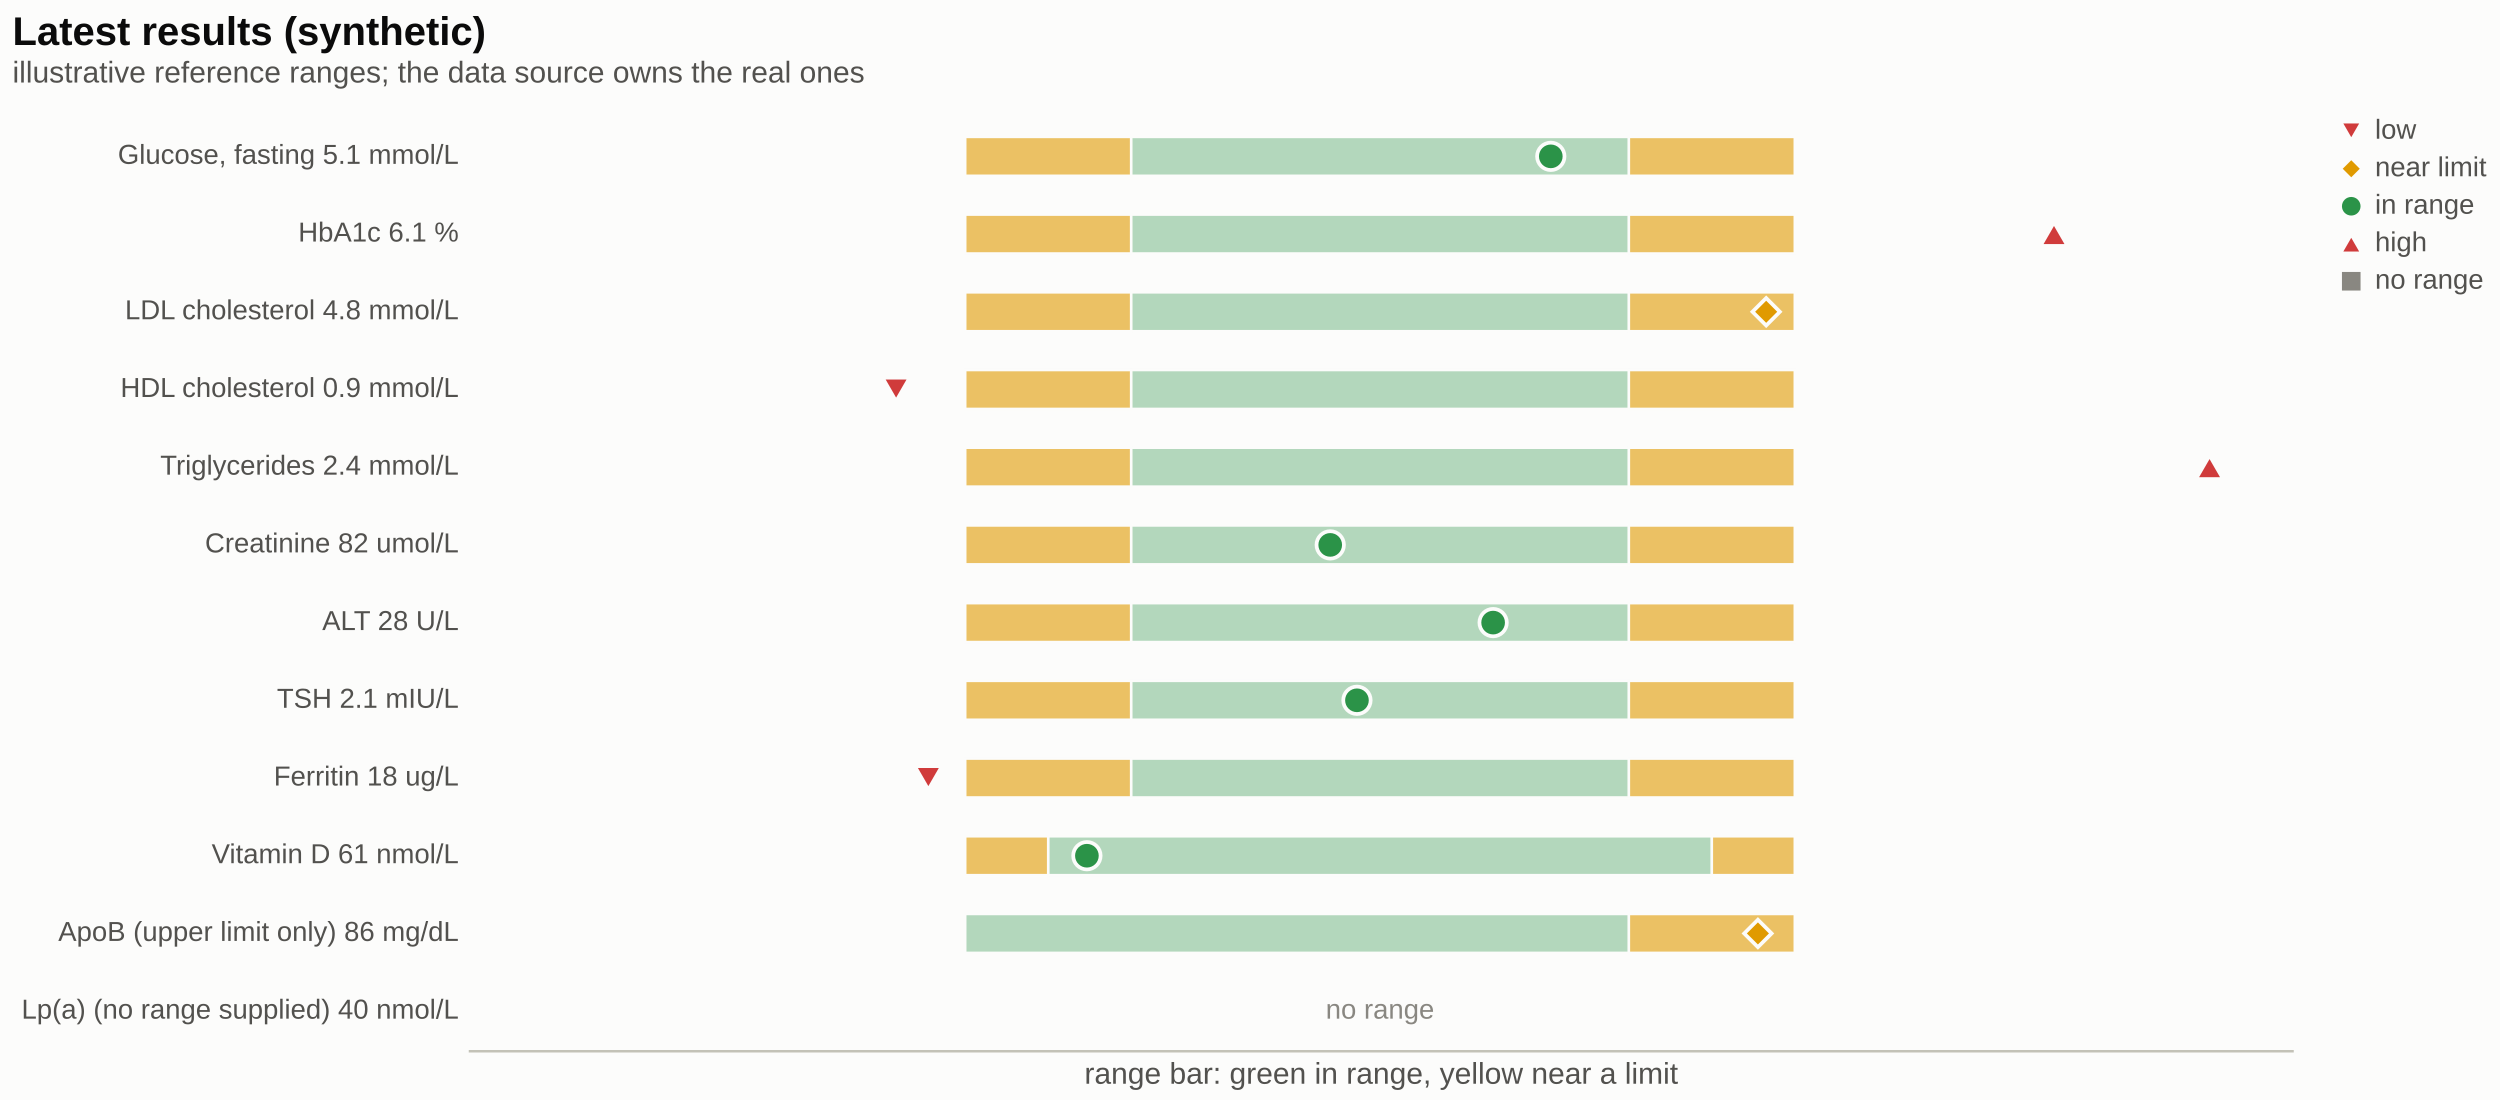
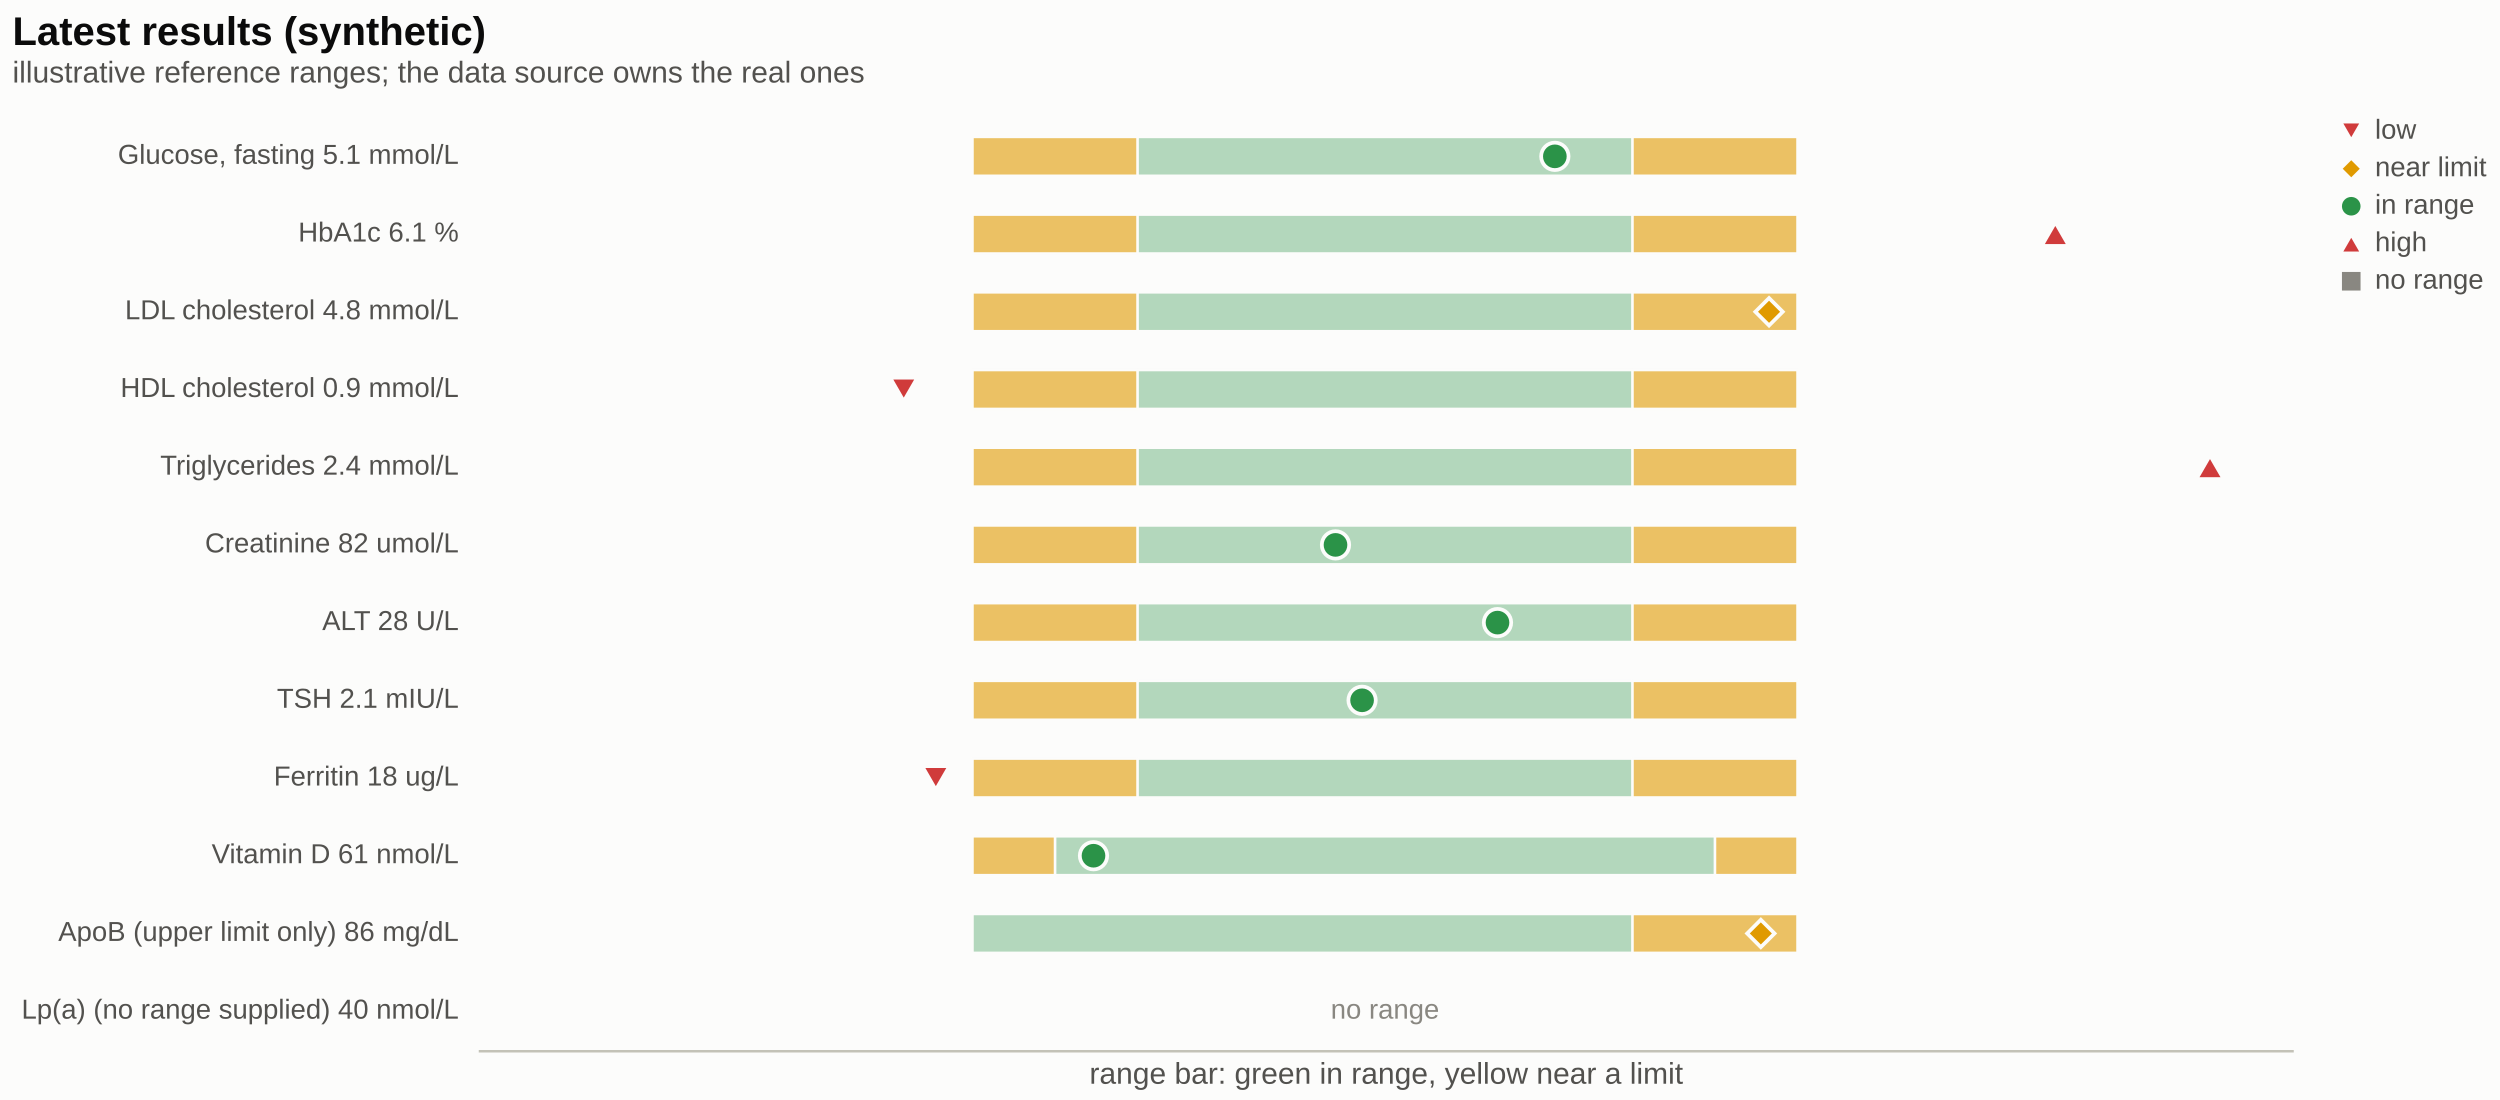
<svg xmlns="http://www.w3.org/2000/svg" width="1000" height="440" viewBox="0 0 1000 440" font-family="Arial, Liberation Sans, sans-serif">
  <defs>
    <clipPath id="clip-main">
-       <rect x="187" y="47" width="730" height="373" />
+       <rect x="191" y="47" width="726" height="373" />
    </clipPath>
  </defs>
  <rect width="100%" height="100%" fill="#fcfcfb" />
-   <line x1="187.5" y1="420.5" x2="917.5" y2="420.5" stroke="#c3c2b7" stroke-width="1" />
-   <text x="552.5" y="433.5" font-size="12" fill="#52514e" font-weight="normal" text-anchor="middle">range bar: green in range, yellow near a limit</text>
+   <line x1="191.5" y1="420.5" x2="917.5" y2="420.5" stroke="#c3c2b7" stroke-width="1" />
+   <text x="554.5" y="433.5" font-size="12" fill="#52514e" font-weight="normal" text-anchor="middle">range bar: green in range, yellow near a limit</text>
  <g>
-     <rect x="452.45" y="54.77" width="199.09" height="15.54" fill="#2b9348" stroke="#fcfcfb" opacity="0.35" stroke-width="1" />
-     <rect x="452.45" y="85.85" width="199.09" height="15.54" fill="#2b9348" stroke="#fcfcfb" opacity="0.35" stroke-width="1" />
-     <rect x="452.45" y="116.94" width="199.09" height="15.54" fill="#2b9348" stroke="#fcfcfb" opacity="0.35" stroke-width="1" />
-     <rect x="452.45" y="148.02" width="199.09" height="15.54" fill="#2b9348" stroke="#fcfcfb" opacity="0.35" stroke-width="1" />
-     <rect x="452.45" y="179.1" width="199.09" height="15.54" fill="#2b9348" stroke="#fcfcfb" opacity="0.35" stroke-width="1" />
-     <rect x="452.45" y="210.19" width="199.09" height="15.54" fill="#2b9348" stroke="#fcfcfb" opacity="0.35" stroke-width="1" />
-     <rect x="452.45" y="241.27" width="199.09" height="15.54" fill="#2b9348" stroke="#fcfcfb" opacity="0.35" stroke-width="1" />
-     <rect x="452.45" y="272.35" width="199.09" height="15.54" fill="#2b9348" stroke="#fcfcfb" opacity="0.35" stroke-width="1" />
-     <rect x="452.45" y="303.44" width="199.09" height="15.54" fill="#2b9348" stroke="#fcfcfb" opacity="0.35" stroke-width="1" />
-     <rect x="419.27" y="334.52" width="265.45" height="15.54" fill="#2b9348" stroke="#fcfcfb" opacity="0.35" stroke-width="1" />
-     <rect x="386.09" y="365.6" width="265.45" height="15.54" fill="#2b9348" stroke="#fcfcfb" opacity="0.35" stroke-width="1" />
-     <rect x="386.09" y="54.77" width="66.36" height="15.54" fill="#e09a00" stroke="#fcfcfb" opacity="0.6" stroke-width="1" />
-     <rect x="386.09" y="85.85" width="66.36" height="15.54" fill="#e09a00" stroke="#fcfcfb" opacity="0.6" stroke-width="1" />
-     <rect x="386.09" y="116.94" width="66.36" height="15.54" fill="#e09a00" stroke="#fcfcfb" opacity="0.6" stroke-width="1" />
-     <rect x="386.09" y="148.02" width="66.36" height="15.54" fill="#e09a00" stroke="#fcfcfb" opacity="0.6" stroke-width="1" />
-     <rect x="386.09" y="179.1" width="66.36" height="15.54" fill="#e09a00" stroke="#fcfcfb" opacity="0.6" stroke-width="1" />
-     <rect x="386.09" y="210.19" width="66.36" height="15.54" fill="#e09a00" stroke="#fcfcfb" opacity="0.6" stroke-width="1" />
-     <rect x="386.09" y="241.27" width="66.36" height="15.54" fill="#e09a00" stroke="#fcfcfb" opacity="0.6" stroke-width="1" />
-     <rect x="386.09" y="272.35" width="66.36" height="15.54" fill="#e09a00" stroke="#fcfcfb" opacity="0.6" stroke-width="1" />
-     <rect x="386.09" y="303.44" width="66.36" height="15.54" fill="#e09a00" stroke="#fcfcfb" opacity="0.6" stroke-width="1" />
-     <rect x="386.09" y="334.52" width="33.18" height="15.54" fill="#e09a00" stroke="#fcfcfb" opacity="0.6" stroke-width="1" />
-     <rect x="651.55" y="54.77" width="66.36" height="15.54" fill="#e09a00" stroke="#fcfcfb" opacity="0.6" stroke-width="1" />
-     <rect x="651.55" y="85.85" width="66.36" height="15.54" fill="#e09a00" stroke="#fcfcfb" opacity="0.6" stroke-width="1" />
-     <rect x="651.55" y="116.94" width="66.36" height="15.54" fill="#e09a00" stroke="#fcfcfb" opacity="0.6" stroke-width="1" />
-     <rect x="651.55" y="148.02" width="66.36" height="15.54" fill="#e09a00" stroke="#fcfcfb" opacity="0.6" stroke-width="1" />
-     <rect x="651.55" y="179.1" width="66.36" height="15.54" fill="#e09a00" stroke="#fcfcfb" opacity="0.6" stroke-width="1" />
-     <rect x="651.55" y="210.19" width="66.36" height="15.54" fill="#e09a00" stroke="#fcfcfb" opacity="0.6" stroke-width="1" />
-     <rect x="651.55" y="241.27" width="66.36" height="15.54" fill="#e09a00" stroke="#fcfcfb" opacity="0.6" stroke-width="1" />
-     <rect x="651.55" y="272.35" width="66.36" height="15.54" fill="#e09a00" stroke="#fcfcfb" opacity="0.6" stroke-width="1" />
-     <rect x="651.55" y="303.44" width="66.36" height="15.54" fill="#e09a00" stroke="#fcfcfb" opacity="0.6" stroke-width="1" />
-     <rect x="684.73" y="334.52" width="33.18" height="15.54" fill="#e09a00" stroke="#fcfcfb" opacity="0.6" stroke-width="1" />
-     <rect x="651.55" y="365.6" width="66.36" height="15.54" fill="#e09a00" stroke="#fcfcfb" opacity="0.6" stroke-width="1" />
-     <circle cx="620.32" cy="62.54" r="5.48" fill="#2b9348" stroke="#fcfcfb" stroke-width="1.5" />
-     <path d="M821.6,88.88L816.13,98.37L827.08,98.37Z" fill="#d03b3b" stroke="#fcfcfb" stroke-width="1.5" />
-     <path d="M700.99,124.71L706.47,119.23L711.94,124.71L706.47,130.19Z" fill="#e09a00" stroke="#fcfcfb" stroke-width="1.5" />
-     <path d="M358.44,160.54L352.96,151.05L363.92,151.05Z" fill="#d03b3b" stroke="#fcfcfb" stroke-width="1.5" />
-     <path d="M883.82,182.13L878.34,191.62L889.3,191.62Z" fill="#d03b3b" stroke="#fcfcfb" stroke-width="1.5" />
-     <circle cx="532.09" cy="217.96" r="5.48" fill="#2b9348" stroke="#fcfcfb" stroke-width="1.5" />
-     <circle cx="597.25" cy="249.04" r="5.48" fill="#2b9348" stroke="#fcfcfb" stroke-width="1.5" />
-     <circle cx="542.78" cy="280.12" r="5.48" fill="#2b9348" stroke="#fcfcfb" stroke-width="1.5" />
-     <path d="M371.34,315.95L365.87,306.46L376.82,306.46Z" fill="#d03b3b" stroke="#fcfcfb" stroke-width="1.5" />
-     <circle cx="434.76" cy="342.29" r="5.48" fill="#2b9348" stroke="#fcfcfb" stroke-width="1.5" />
-     <path d="M697.68,373.38L703.16,367.9L708.64,373.38L703.16,378.85Z" fill="#e09a00" stroke="#fcfcfb" stroke-width="1.5" />
-     <text x="552" y="407.46" font-size="11" fill="#898781" text-anchor="middle">no range</text>
+     <rect x="455" y="54.77" width="198" height="15.54" fill="#2b9348" stroke="#fcfcfb" opacity="0.35" stroke-width="1" />
+     <rect x="455" y="85.85" width="198" height="15.54" fill="#2b9348" stroke="#fcfcfb" opacity="0.35" stroke-width="1" />
+     <rect x="455" y="116.94" width="198" height="15.54" fill="#2b9348" stroke="#fcfcfb" opacity="0.35" stroke-width="1" />
+     <rect x="455" y="148.02" width="198" height="15.54" fill="#2b9348" stroke="#fcfcfb" opacity="0.35" stroke-width="1" />
+     <rect x="455" y="179.1" width="198" height="15.54" fill="#2b9348" stroke="#fcfcfb" opacity="0.35" stroke-width="1" />
+     <rect x="455" y="210.19" width="198" height="15.54" fill="#2b9348" stroke="#fcfcfb" opacity="0.35" stroke-width="1" />
+     <rect x="455" y="241.27" width="198" height="15.54" fill="#2b9348" stroke="#fcfcfb" opacity="0.35" stroke-width="1" />
+     <rect x="455" y="272.35" width="198" height="15.54" fill="#2b9348" stroke="#fcfcfb" opacity="0.35" stroke-width="1" />
+     <rect x="455" y="303.44" width="198" height="15.54" fill="#2b9348" stroke="#fcfcfb" opacity="0.35" stroke-width="1" />
+     <rect x="422" y="334.52" width="264" height="15.54" fill="#2b9348" stroke="#fcfcfb" opacity="0.35" stroke-width="1" />
+     <rect x="389" y="365.6" width="264" height="15.54" fill="#2b9348" stroke="#fcfcfb" opacity="0.35" stroke-width="1" />
+     <rect x="389" y="54.77" width="66" height="15.54" fill="#e09a00" stroke="#fcfcfb" opacity="0.6" stroke-width="1" />
+     <rect x="389" y="85.85" width="66" height="15.54" fill="#e09a00" stroke="#fcfcfb" opacity="0.6" stroke-width="1" />
+     <rect x="389" y="116.94" width="66" height="15.54" fill="#e09a00" stroke="#fcfcfb" opacity="0.6" stroke-width="1" />
+     <rect x="389" y="148.02" width="66" height="15.54" fill="#e09a00" stroke="#fcfcfb" opacity="0.6" stroke-width="1" />
+     <rect x="389" y="179.1" width="66" height="15.54" fill="#e09a00" stroke="#fcfcfb" opacity="0.6" stroke-width="1" />
+     <rect x="389" y="210.19" width="66" height="15.54" fill="#e09a00" stroke="#fcfcfb" opacity="0.6" stroke-width="1" />
+     <rect x="389" y="241.27" width="66" height="15.54" fill="#e09a00" stroke="#fcfcfb" opacity="0.6" stroke-width="1" />
+     <rect x="389" y="272.35" width="66" height="15.54" fill="#e09a00" stroke="#fcfcfb" opacity="0.6" stroke-width="1" />
+     <rect x="389" y="303.44" width="66" height="15.54" fill="#e09a00" stroke="#fcfcfb" opacity="0.6" stroke-width="1" />
+     <rect x="389" y="334.52" width="33" height="15.54" fill="#e09a00" stroke="#fcfcfb" opacity="0.6" stroke-width="1" />
+     <rect x="653" y="54.77" width="66" height="15.54" fill="#e09a00" stroke="#fcfcfb" opacity="0.6" stroke-width="1" />
+     <rect x="653" y="85.85" width="66" height="15.54" fill="#e09a00" stroke="#fcfcfb" opacity="0.6" stroke-width="1" />
+     <rect x="653" y="116.94" width="66" height="15.54" fill="#e09a00" stroke="#fcfcfb" opacity="0.6" stroke-width="1" />
+     <rect x="653" y="148.02" width="66" height="15.54" fill="#e09a00" stroke="#fcfcfb" opacity="0.6" stroke-width="1" />
+     <rect x="653" y="179.1" width="66" height="15.54" fill="#e09a00" stroke="#fcfcfb" opacity="0.6" stroke-width="1" />
+     <rect x="653" y="210.19" width="66" height="15.54" fill="#e09a00" stroke="#fcfcfb" opacity="0.6" stroke-width="1" />
+     <rect x="653" y="241.27" width="66" height="15.54" fill="#e09a00" stroke="#fcfcfb" opacity="0.6" stroke-width="1" />
+     <rect x="653" y="272.35" width="66" height="15.54" fill="#e09a00" stroke="#fcfcfb" opacity="0.6" stroke-width="1" />
+     <rect x="653" y="303.44" width="66" height="15.54" fill="#e09a00" stroke="#fcfcfb" opacity="0.6" stroke-width="1" />
+     <rect x="686" y="334.52" width="33" height="15.54" fill="#e09a00" stroke="#fcfcfb" opacity="0.6" stroke-width="1" />
+     <rect x="653" y="365.6" width="66" height="15.54" fill="#e09a00" stroke="#fcfcfb" opacity="0.6" stroke-width="1" />
+     <circle cx="621.94" cy="62.54" r="5.48" fill="#2b9348" stroke="#fcfcfb" stroke-width="1.5" />
+     <path d="M822.12,88.88L816.65,98.37L827.6,98.37Z" fill="#d03b3b" stroke="#fcfcfb" stroke-width="1.5" />
+     <path d="M702.14,124.71L707.62,119.23L713.1,124.71L707.62,130.19Z" fill="#e09a00" stroke="#fcfcfb" stroke-width="1.5" />
+     <path d="M361.5,160.54L356.02,151.05L366.98,151.05Z" fill="#d03b3b" stroke="#fcfcfb" stroke-width="1.5" />
+     <path d="M884,182.13L878.52,191.62L889.48,191.62Z" fill="#d03b3b" stroke="#fcfcfb" stroke-width="1.5" />
+     <circle cx="534.2" cy="217.96" r="5.48" fill="#2b9348" stroke="#fcfcfb" stroke-width="1.5" />
+     <circle cx="599" cy="249.04" r="5.48" fill="#2b9348" stroke="#fcfcfb" stroke-width="1.5" />
+     <circle cx="544.83" cy="280.12" r="5.48" fill="#2b9348" stroke="#fcfcfb" stroke-width="1.5" />
+     <path d="M374.33,315.95L368.86,306.46L379.81,306.46Z" fill="#d03b3b" stroke="#fcfcfb" stroke-width="1.5" />
+     <circle cx="437.4" cy="342.29" r="5.48" fill="#2b9348" stroke="#fcfcfb" stroke-width="1.5" />
+     <path d="M698.86,373.38L704.33,367.9L709.81,373.38L704.33,378.85Z" fill="#e09a00" stroke="#fcfcfb" stroke-width="1.5" />
+     <text x="554" y="407.46" font-size="11" fill="#898781" text-anchor="middle">no range</text>
  </g>
  <text x="183.5" y="65.54" font-size="11" fill="#52514e" text-anchor="end">Glucose, fasting  5.1 mmol/L</text>
  <text x="183.5" y="96.62" font-size="11" fill="#52514e" text-anchor="end">HbA1c  6.1 %</text>
  <text x="183.5" y="127.71" font-size="11" fill="#52514e" text-anchor="end">LDL cholesterol  4.8 mmol/L</text>
  <text x="183.5" y="158.79" font-size="11" fill="#52514e" text-anchor="end">HDL cholesterol  0.9 mmol/L</text>
  <text x="183.5" y="189.87" font-size="11" fill="#52514e" text-anchor="end">Triglycerides  2.4 mmol/L</text>
  <text x="183.5" y="220.96" font-size="11" fill="#52514e" text-anchor="end">Creatinine  82 umol/L</text>
  <text x="183.5" y="252.04" font-size="11" fill="#52514e" text-anchor="end">ALT  28 U/L</text>
  <text x="183.5" y="283.12" font-size="11" fill="#52514e" text-anchor="end">TSH  2.1 mIU/L</text>
  <text x="183.5" y="314.21" font-size="11" fill="#52514e" text-anchor="end">Ferritin  18 ug/L</text>
  <text x="183.5" y="345.29" font-size="11" fill="#52514e" text-anchor="end">Vitamin D  61 nmol/L</text>
  <text x="183.5" y="376.38" font-size="11" fill="#52514e" text-anchor="end">ApoB (upper limit only)  86 mg/dL</text>
  <text x="183.5" y="407.46" font-size="11" fill="#52514e" text-anchor="end">Lp(a) (no range supplied)  40 nmol/L</text>
  <path d="M940.5,56.37L936.03,48.63L944.97,48.63Z" fill="#d03b3b" stroke="#fcfcfb" stroke-width="1.5" />
  <text x="950" y="55.5" font-size="11" fill="#52514e" text-anchor="start">low</text>
  <path d="M936.03,67.5L940.5,63.03L944.97,67.5L940.5,71.97Z" fill="#e09a00" stroke="#fcfcfb" stroke-width="1.5" />
  <text x="950" y="70.5" font-size="11" fill="#52514e" text-anchor="start">near limit</text>
  <circle cx="940.5" cy="82.5" r="4.47" fill="#2b9348" stroke="#fcfcfb" stroke-width="1.5" />
  <text x="950" y="85.5" font-size="11" fill="#52514e" text-anchor="start">in range</text>
  <path d="M940.5,93.63L936.03,101.37L944.97,101.37Z" fill="#d03b3b" stroke="#fcfcfb" stroke-width="1.5" />
  <text x="950" y="100.5" font-size="11" fill="#52514e" text-anchor="start">high</text>
  <rect x="936.03" y="108.03" width="8.94" height="8.94" fill="#898781" stroke="#fcfcfb" stroke-width="1.5" />
  <text x="950" y="115.5" font-size="11" fill="#52514e" text-anchor="start">no range</text>
  <text x="5" y="18" font-size="16" fill="#0b0b0b" font-weight="600" text-anchor="start">Latest results (synthetic)</text>
  <text x="5" y="33" font-size="12" fill="#52514e" font-weight="normal" text-anchor="start">illustrative reference ranges; the data source owns the real ones</text>
</svg>
